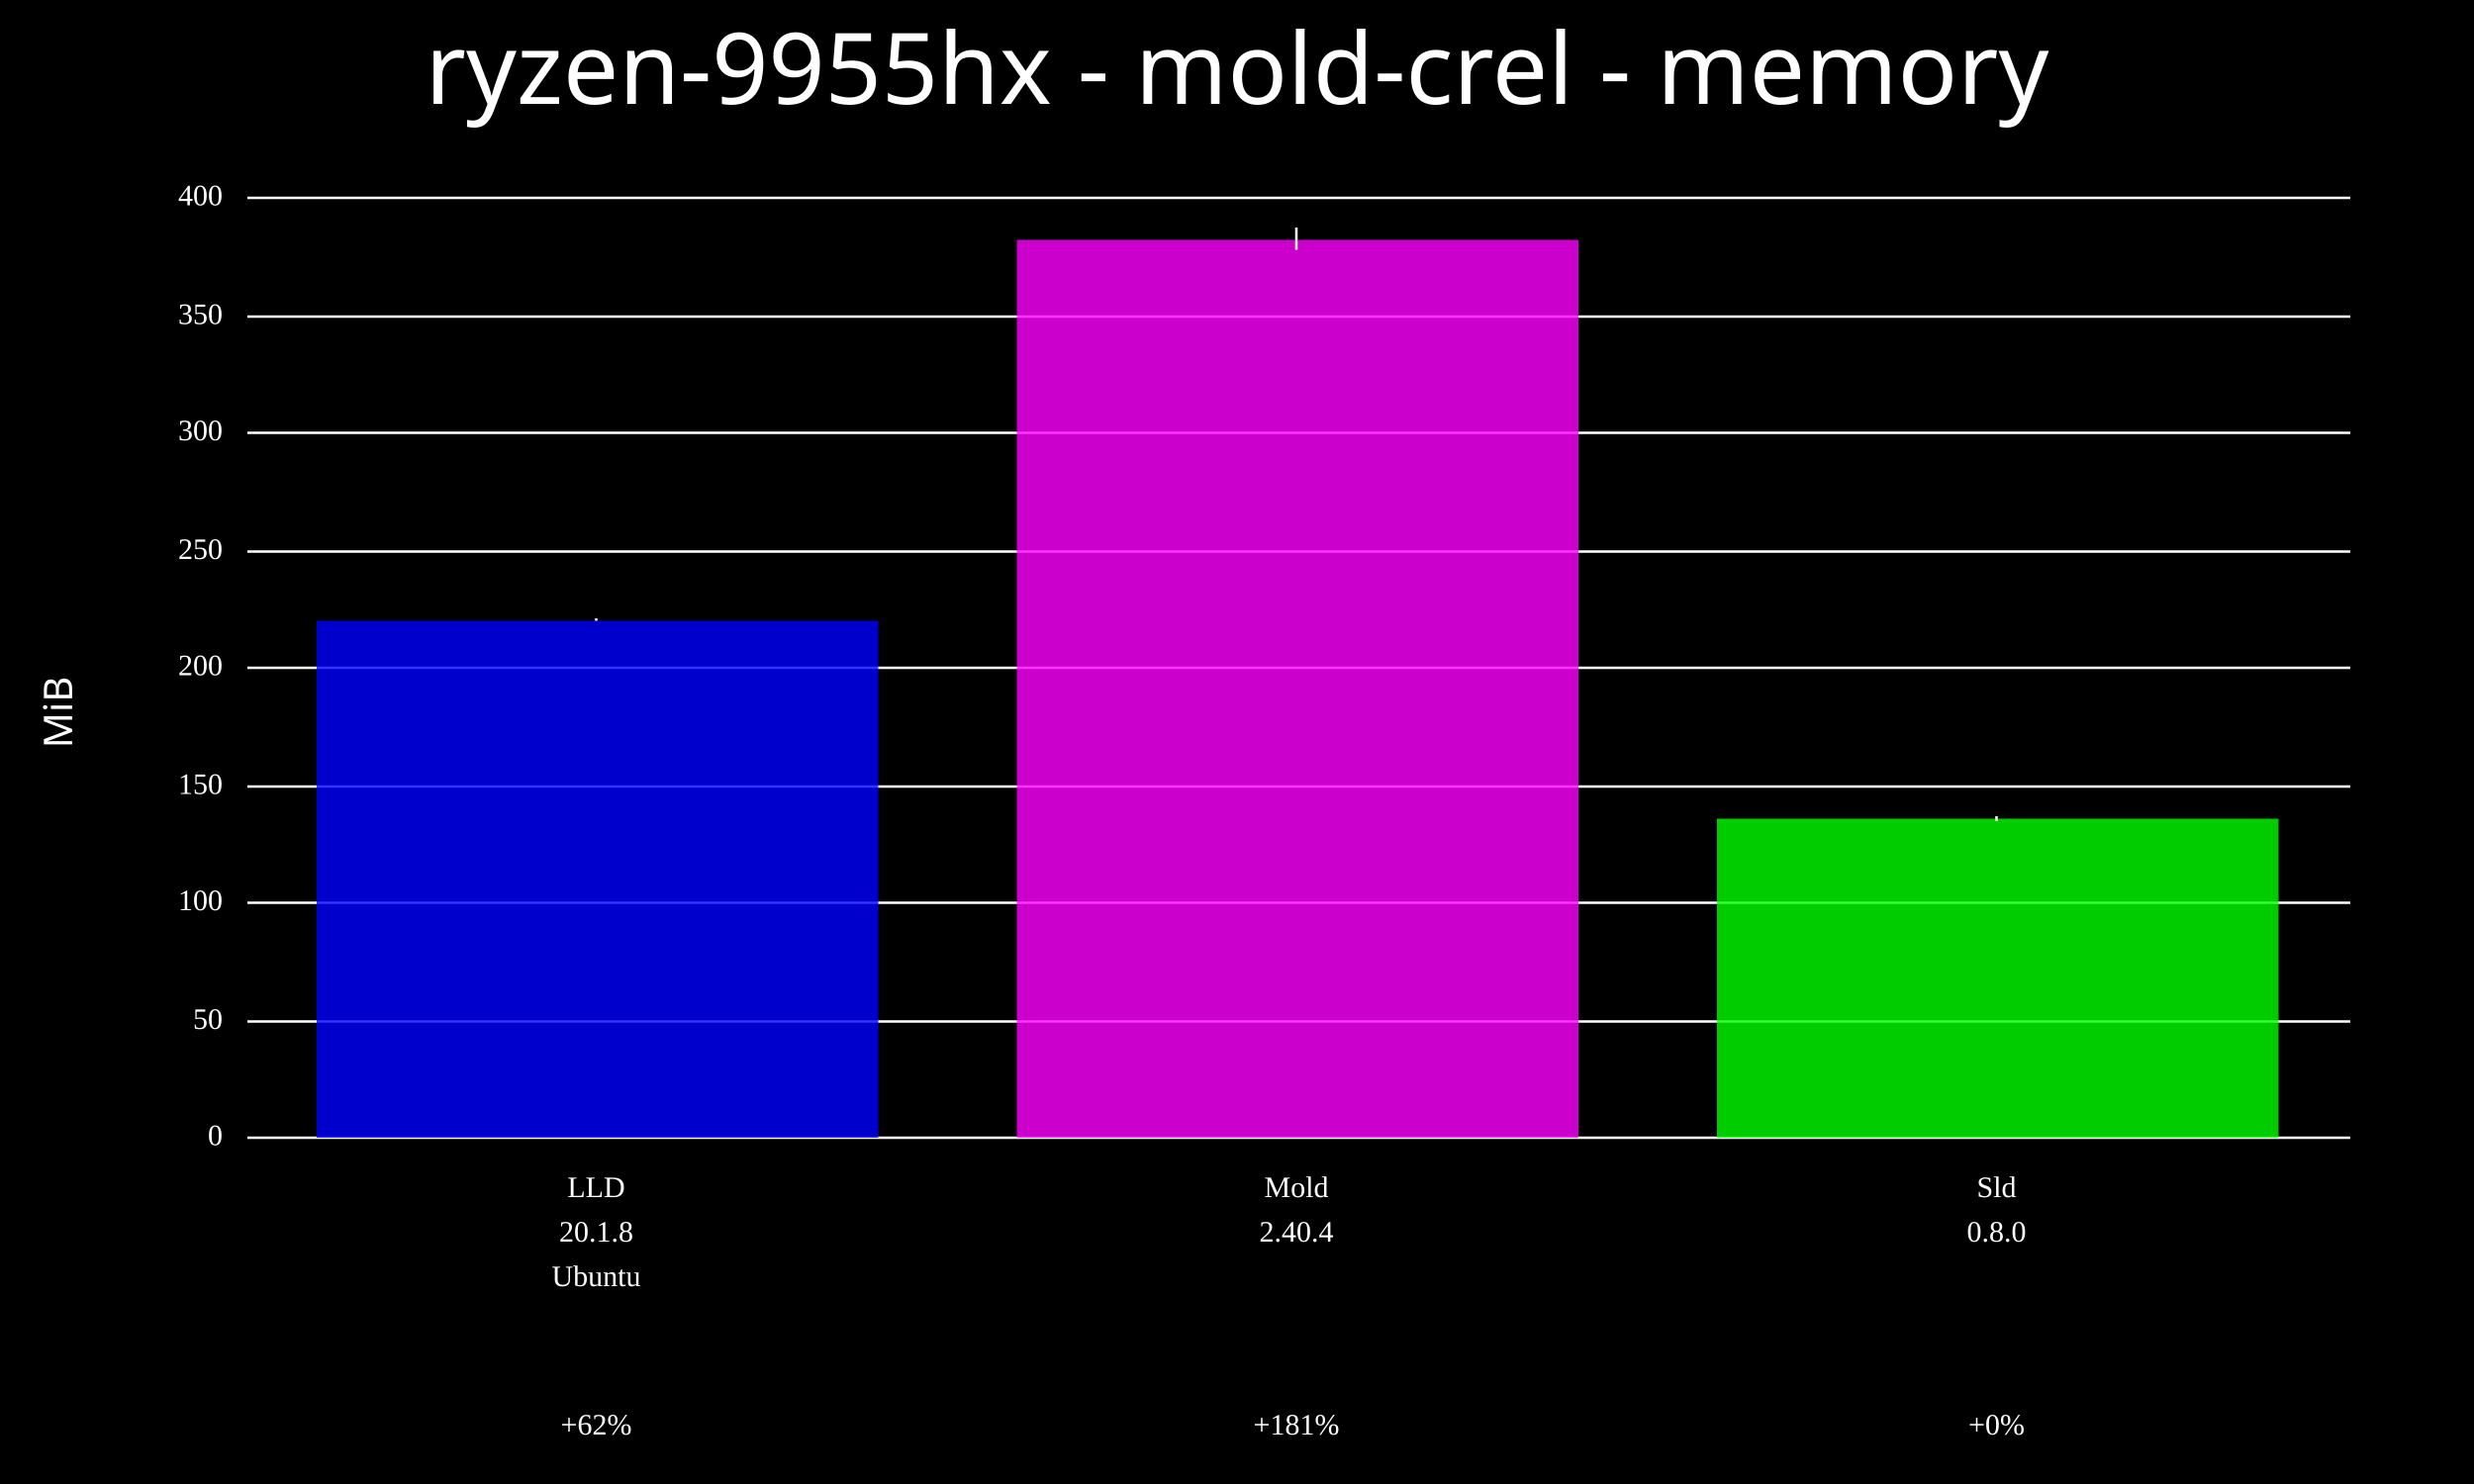
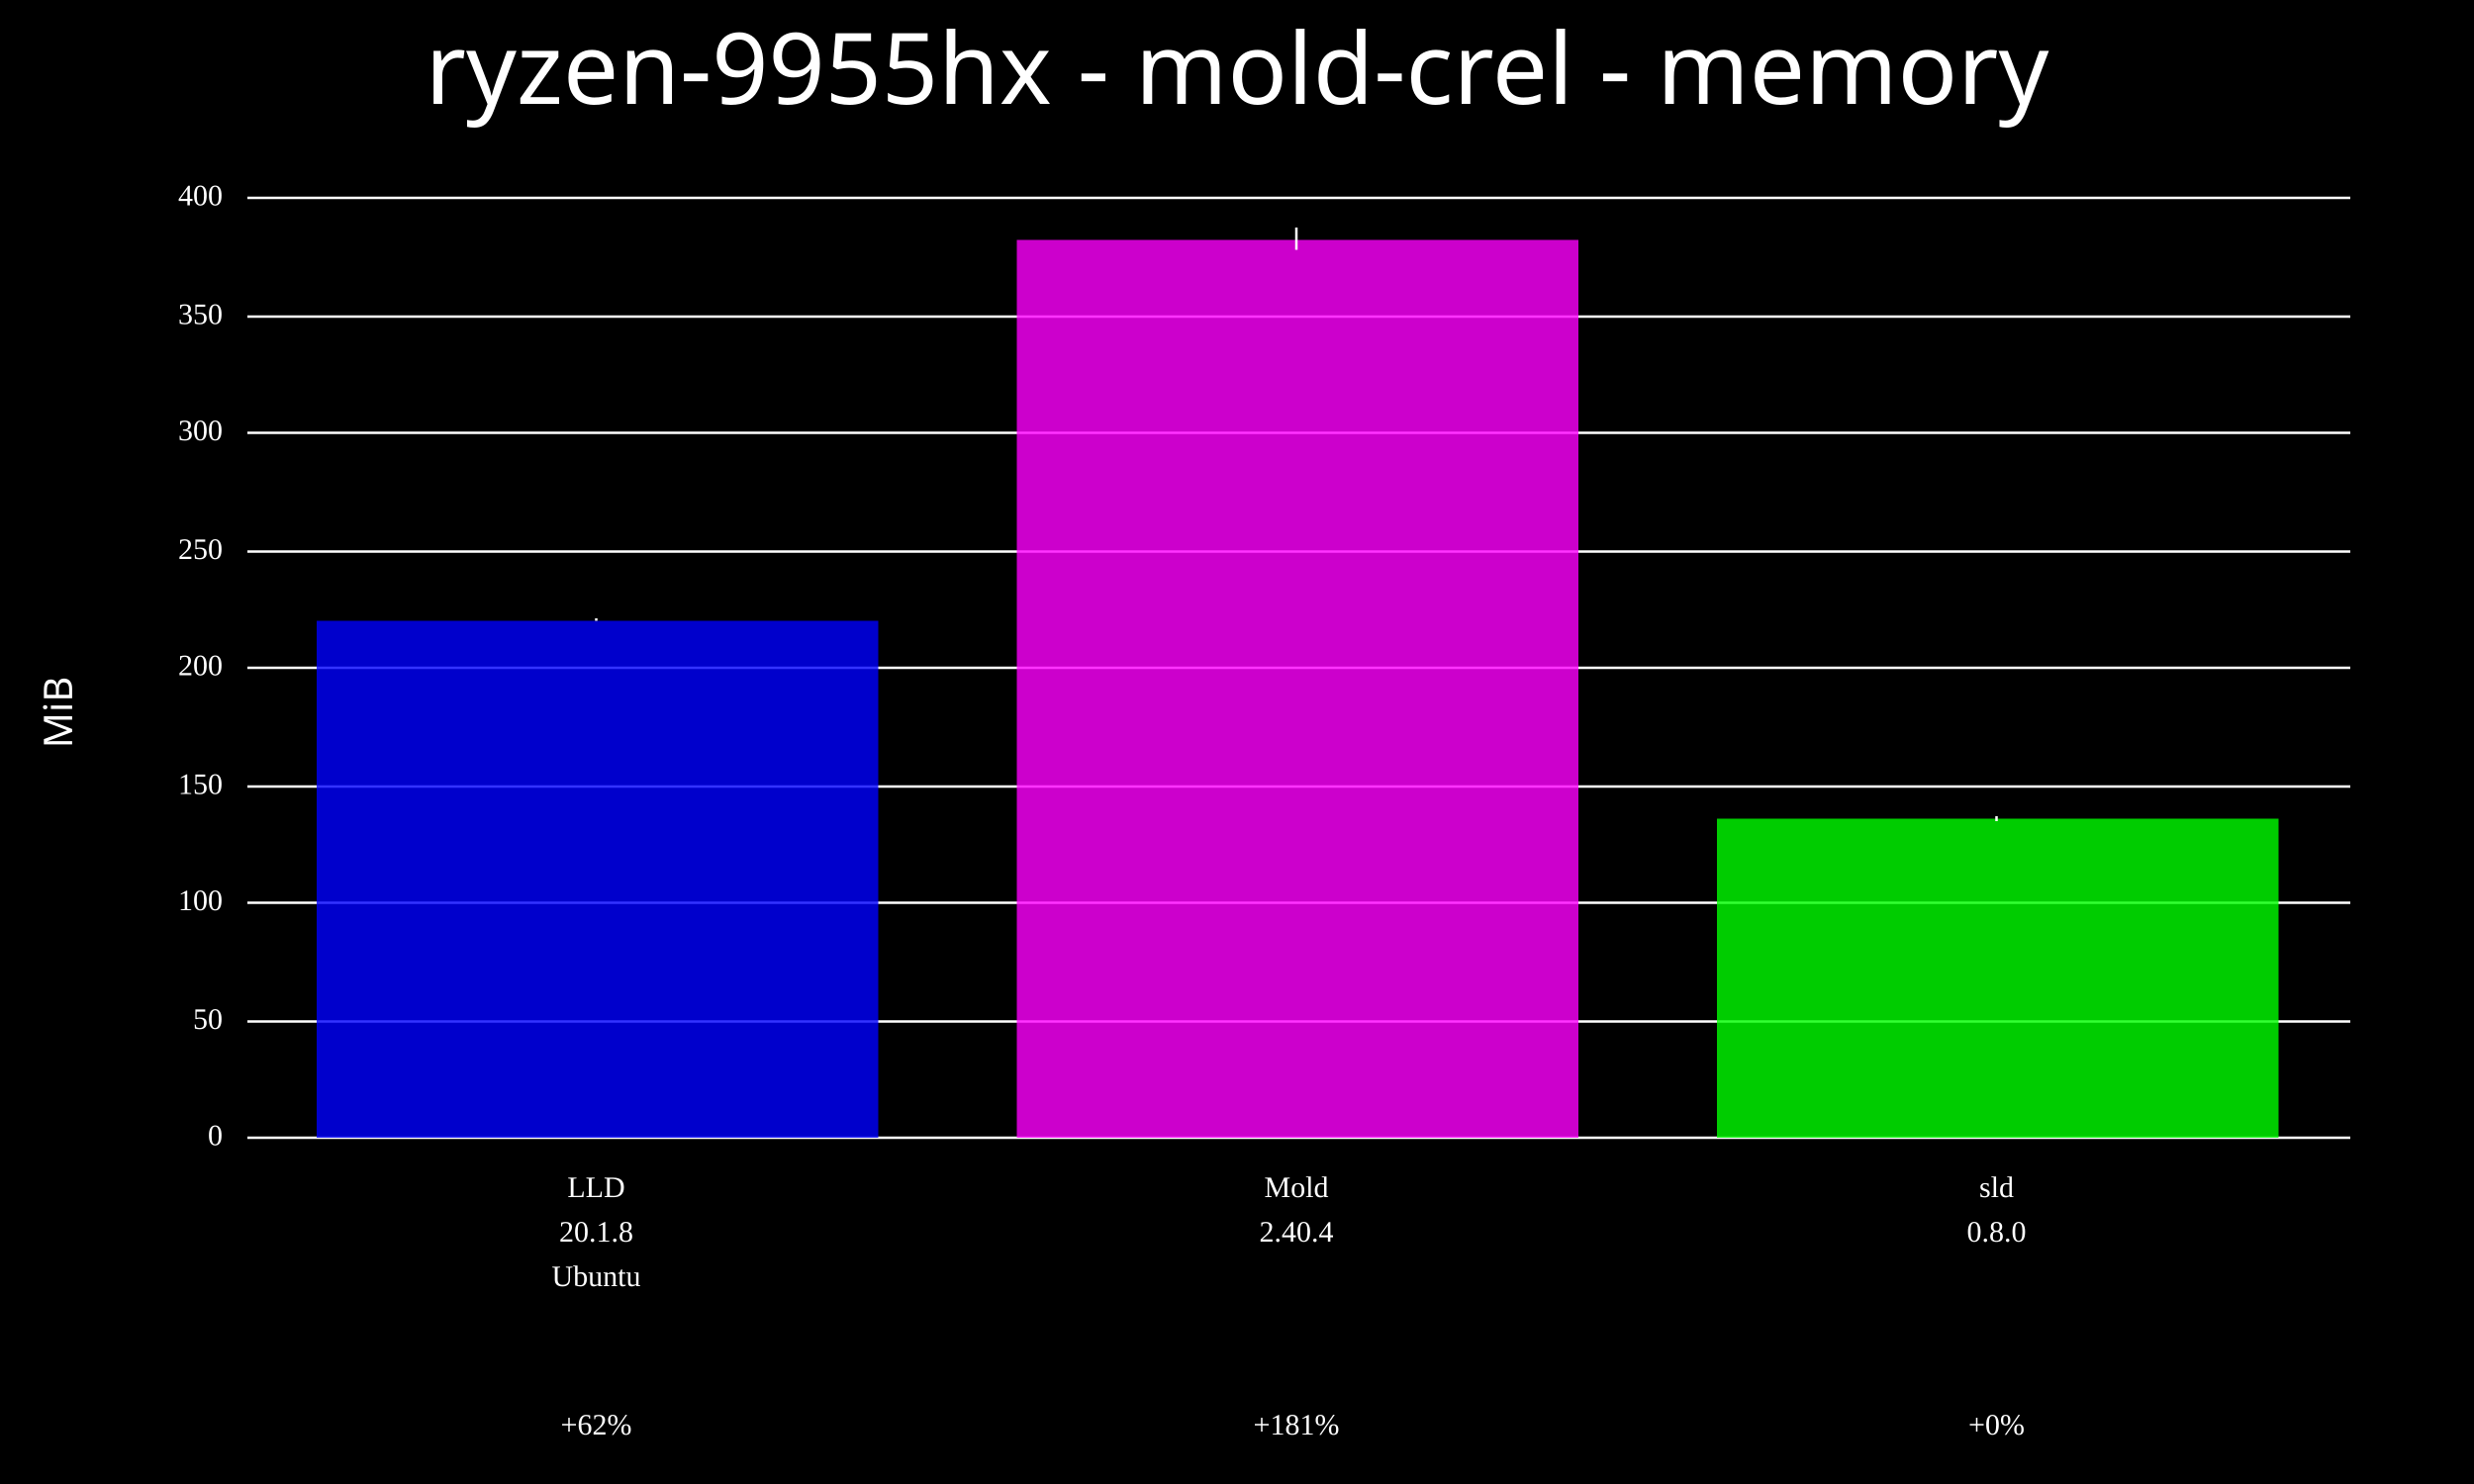
<svg xmlns="http://www.w3.org/2000/svg" width="1000" height="600" viewBox="0 0 1000 600">
  <rect x="0" y="0" width="1000" height="600" fill="#000000" />
  <text x="500" y="10" dy="0.8em" text-anchor="middle" font-family="sans-serif" font-size="40" fill="#FFFFFF">
ryzen-9955hx - mold-crel - memory</text>
  <text x="5" y="300" dy="0.76em" text-anchor="middle" font-family="sans-serif" font-size="16" fill="#FFFFFF" transform="rotate(270, 5, 288)">MiB</text>
  <line x1="100" y1="460" x2="950" y2="460" stroke="#FFFFFF" />
  <text x="90" y="460" dy="0.5ex" text-anchor="end" fill="#FFFFFF">0</text>
  <line x1="100" y1="413" x2="950" y2="413" stroke="#FFFFFF" />
  <text x="90" y="413" dy="0.5ex" text-anchor="end" fill="#FFFFFF">50</text>
  <line x1="100" y1="365" x2="950" y2="365" stroke="#FFFFFF" />
  <text x="90" y="365" dy="0.5ex" text-anchor="end" fill="#FFFFFF">100</text>
  <line x1="100" y1="318" x2="950" y2="318" stroke="#FFFFFF" />
  <text x="90" y="318" dy="0.5ex" text-anchor="end" fill="#FFFFFF">150</text>
  <line x1="100" y1="270" x2="950" y2="270" stroke="#FFFFFF" />
  <text x="90" y="270" dy="0.5ex" text-anchor="end" fill="#FFFFFF">200</text>
  <line x1="100" y1="223" x2="950" y2="223" stroke="#FFFFFF" />
  <text x="90" y="223" dy="0.5ex" text-anchor="end" fill="#FFFFFF">250</text>
  <line x1="100" y1="175" x2="950" y2="175" stroke="#FFFFFF" />
  <text x="90" y="175" dy="0.5ex" text-anchor="end" fill="#FFFFFF">300</text>
  <line x1="100" y1="128" x2="950" y2="128" stroke="#FFFFFF" />
  <text x="90" y="128" dy="0.5ex" text-anchor="end" fill="#FFFFFF">350</text>
  <line x1="100" y1="80" x2="950" y2="80" stroke="#FFFFFF" />
  <text x="90" y="80" dy="0.5ex" text-anchor="end" fill="#FFFFFF">400</text>
  <rect fill="#0000FF" opacity="0.8" x="128" y="251" width="227" height="209" />
  <line stroke="#FFFFFF" x1="241" y1="250" x2="241" y2="251" />
  <text x="241" y="484" fill="#FFFFFF" text-anchor="middle">LLD</text>
  <text x="241" y="502" fill="#FFFFFF" text-anchor="middle">20.1.8</text>
  <text x="241" y="520" fill="#FFFFFF" text-anchor="middle">Ubuntu</text>
  <text x="241" y="580" fill="#FFFFFF" text-anchor="middle">+62%</text>
  <rect fill="#FF00FF" opacity="0.8" x="411" y="97" width="227" height="363" />
  <line stroke="#FFFFFF" x1="524" y1="92" x2="524" y2="101" />
  <text x="524" y="484" fill="#FFFFFF" text-anchor="middle">Mold</text>
  <text x="524" y="502" fill="#FFFFFF" text-anchor="middle">2.40.4</text>
  <text x="524" y="580" fill="#FFFFFF" text-anchor="middle">+181%</text>
  <rect fill="#00FF00" opacity="0.8" x="694" y="331" width="227" height="129" />
  <line stroke="#FFFFFF" x1="807" y1="330" x2="807" y2="332" />
-   <text x="807" y="484" fill="#FFFFFF" text-anchor="middle">Sld</text>
+   <text x="807" y="484" fill="#FFFFFF" text-anchor="middle">sld</text>
  <text x="807" y="502" fill="#FFFFFF" text-anchor="middle">0.8.0</text>
  <text x="807" y="580" fill="#FFFFFF" text-anchor="middle">+0%</text>
</svg>
